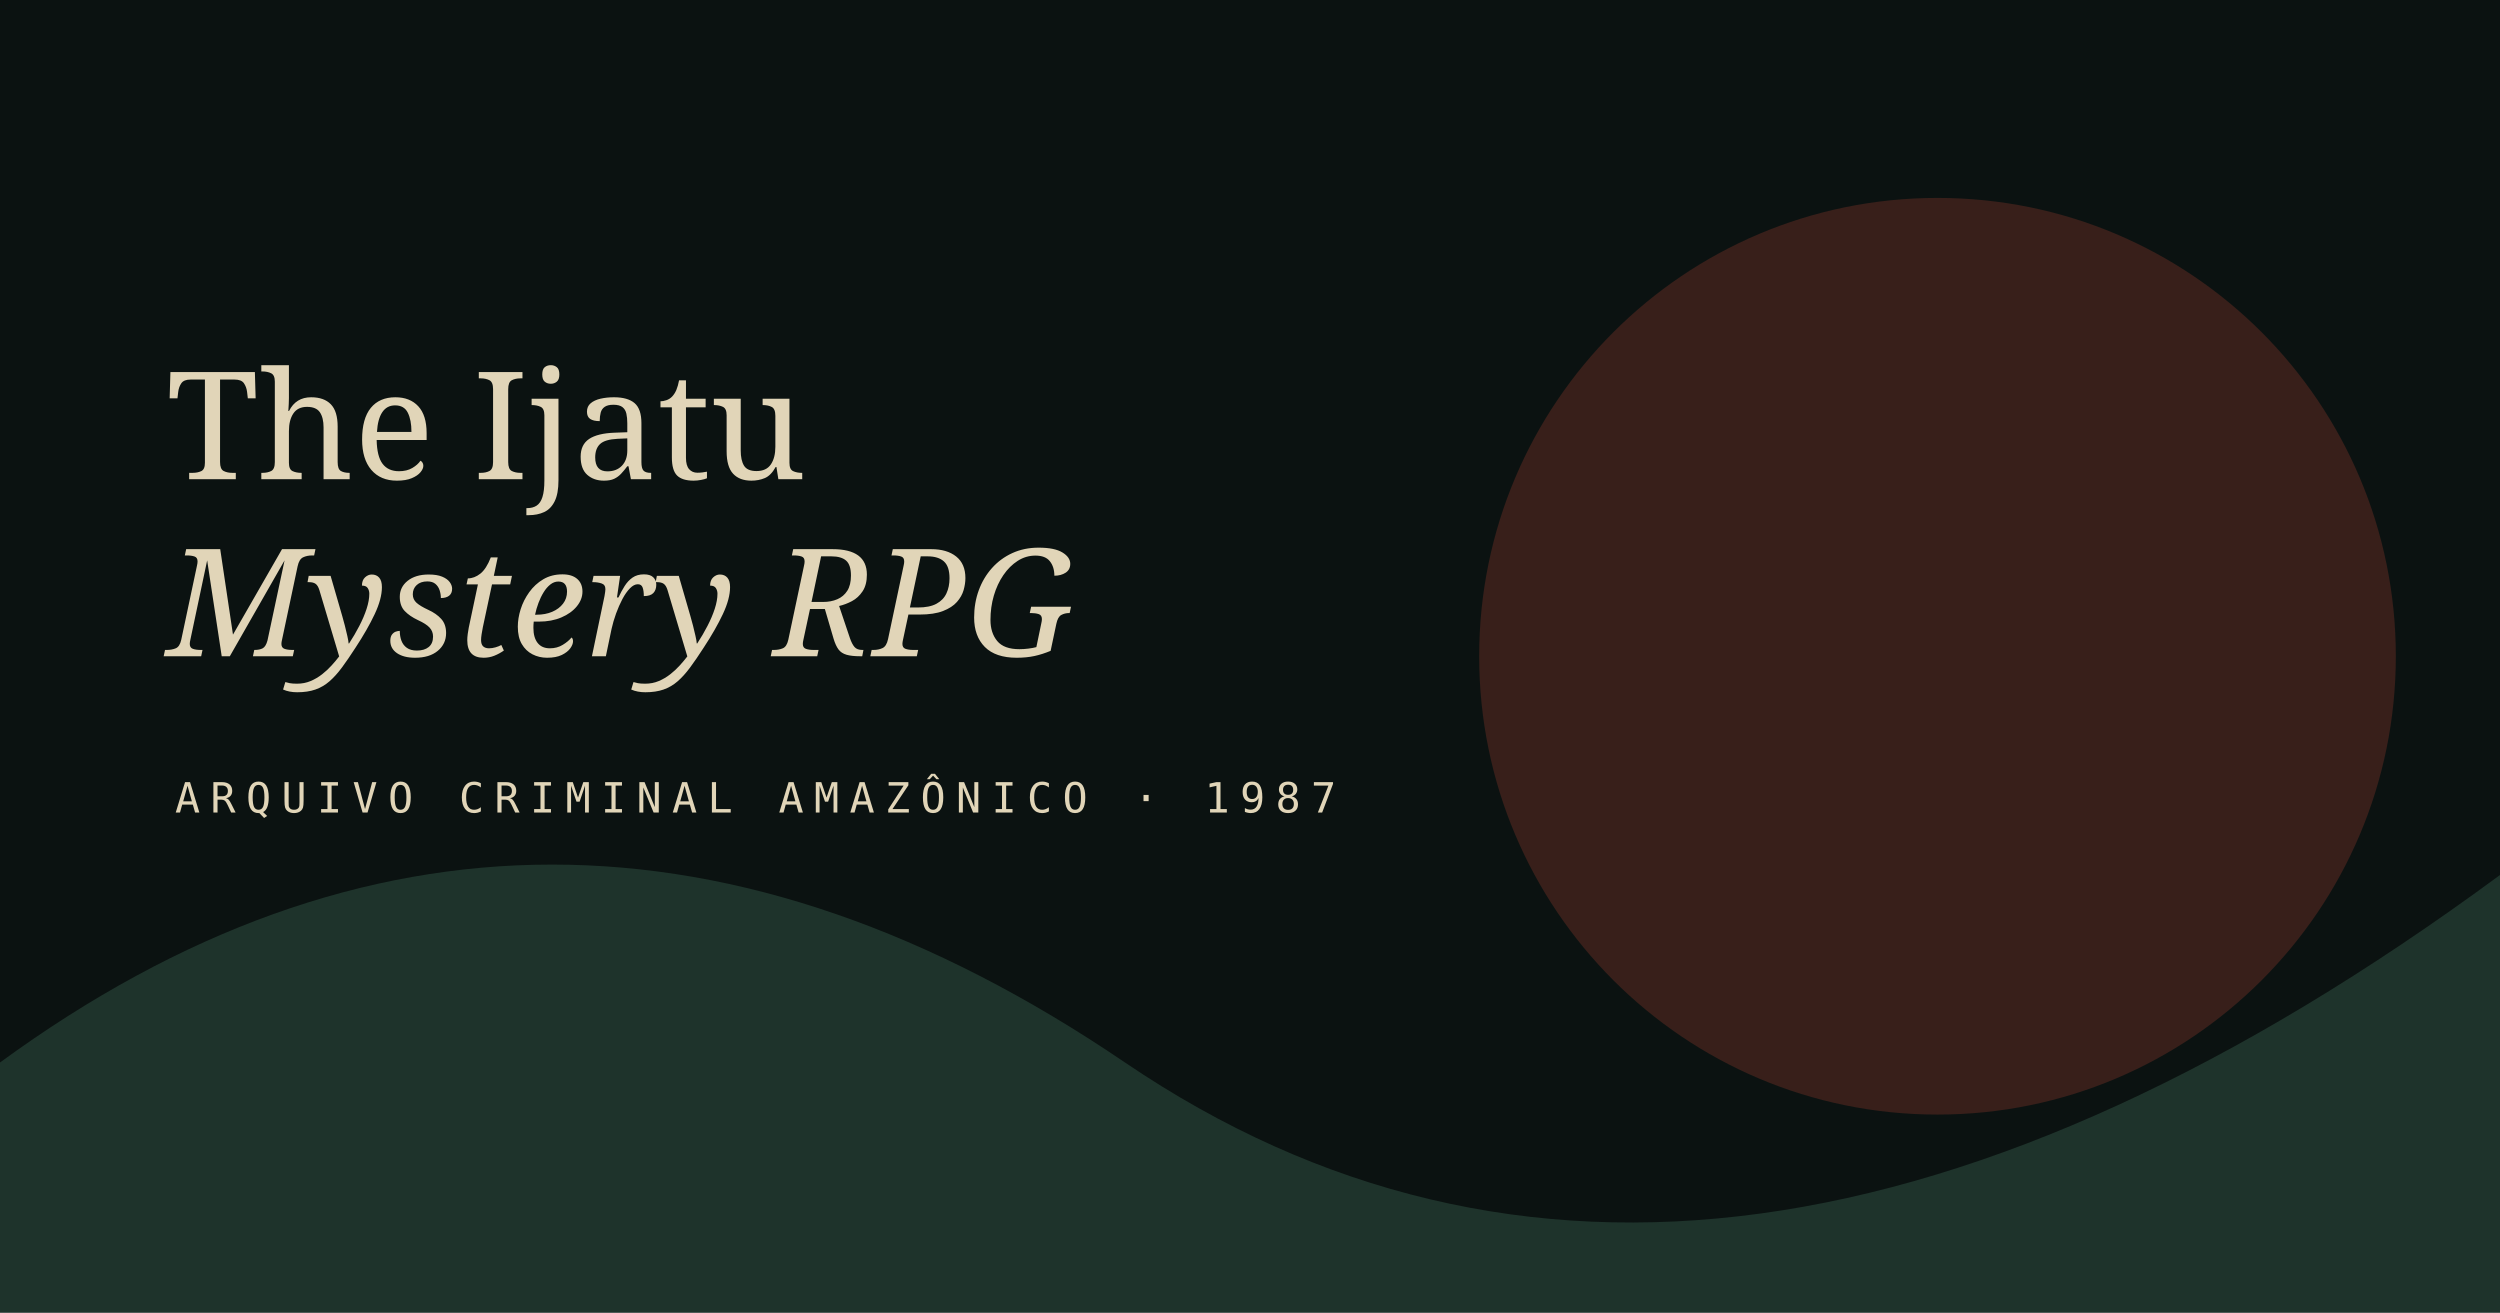
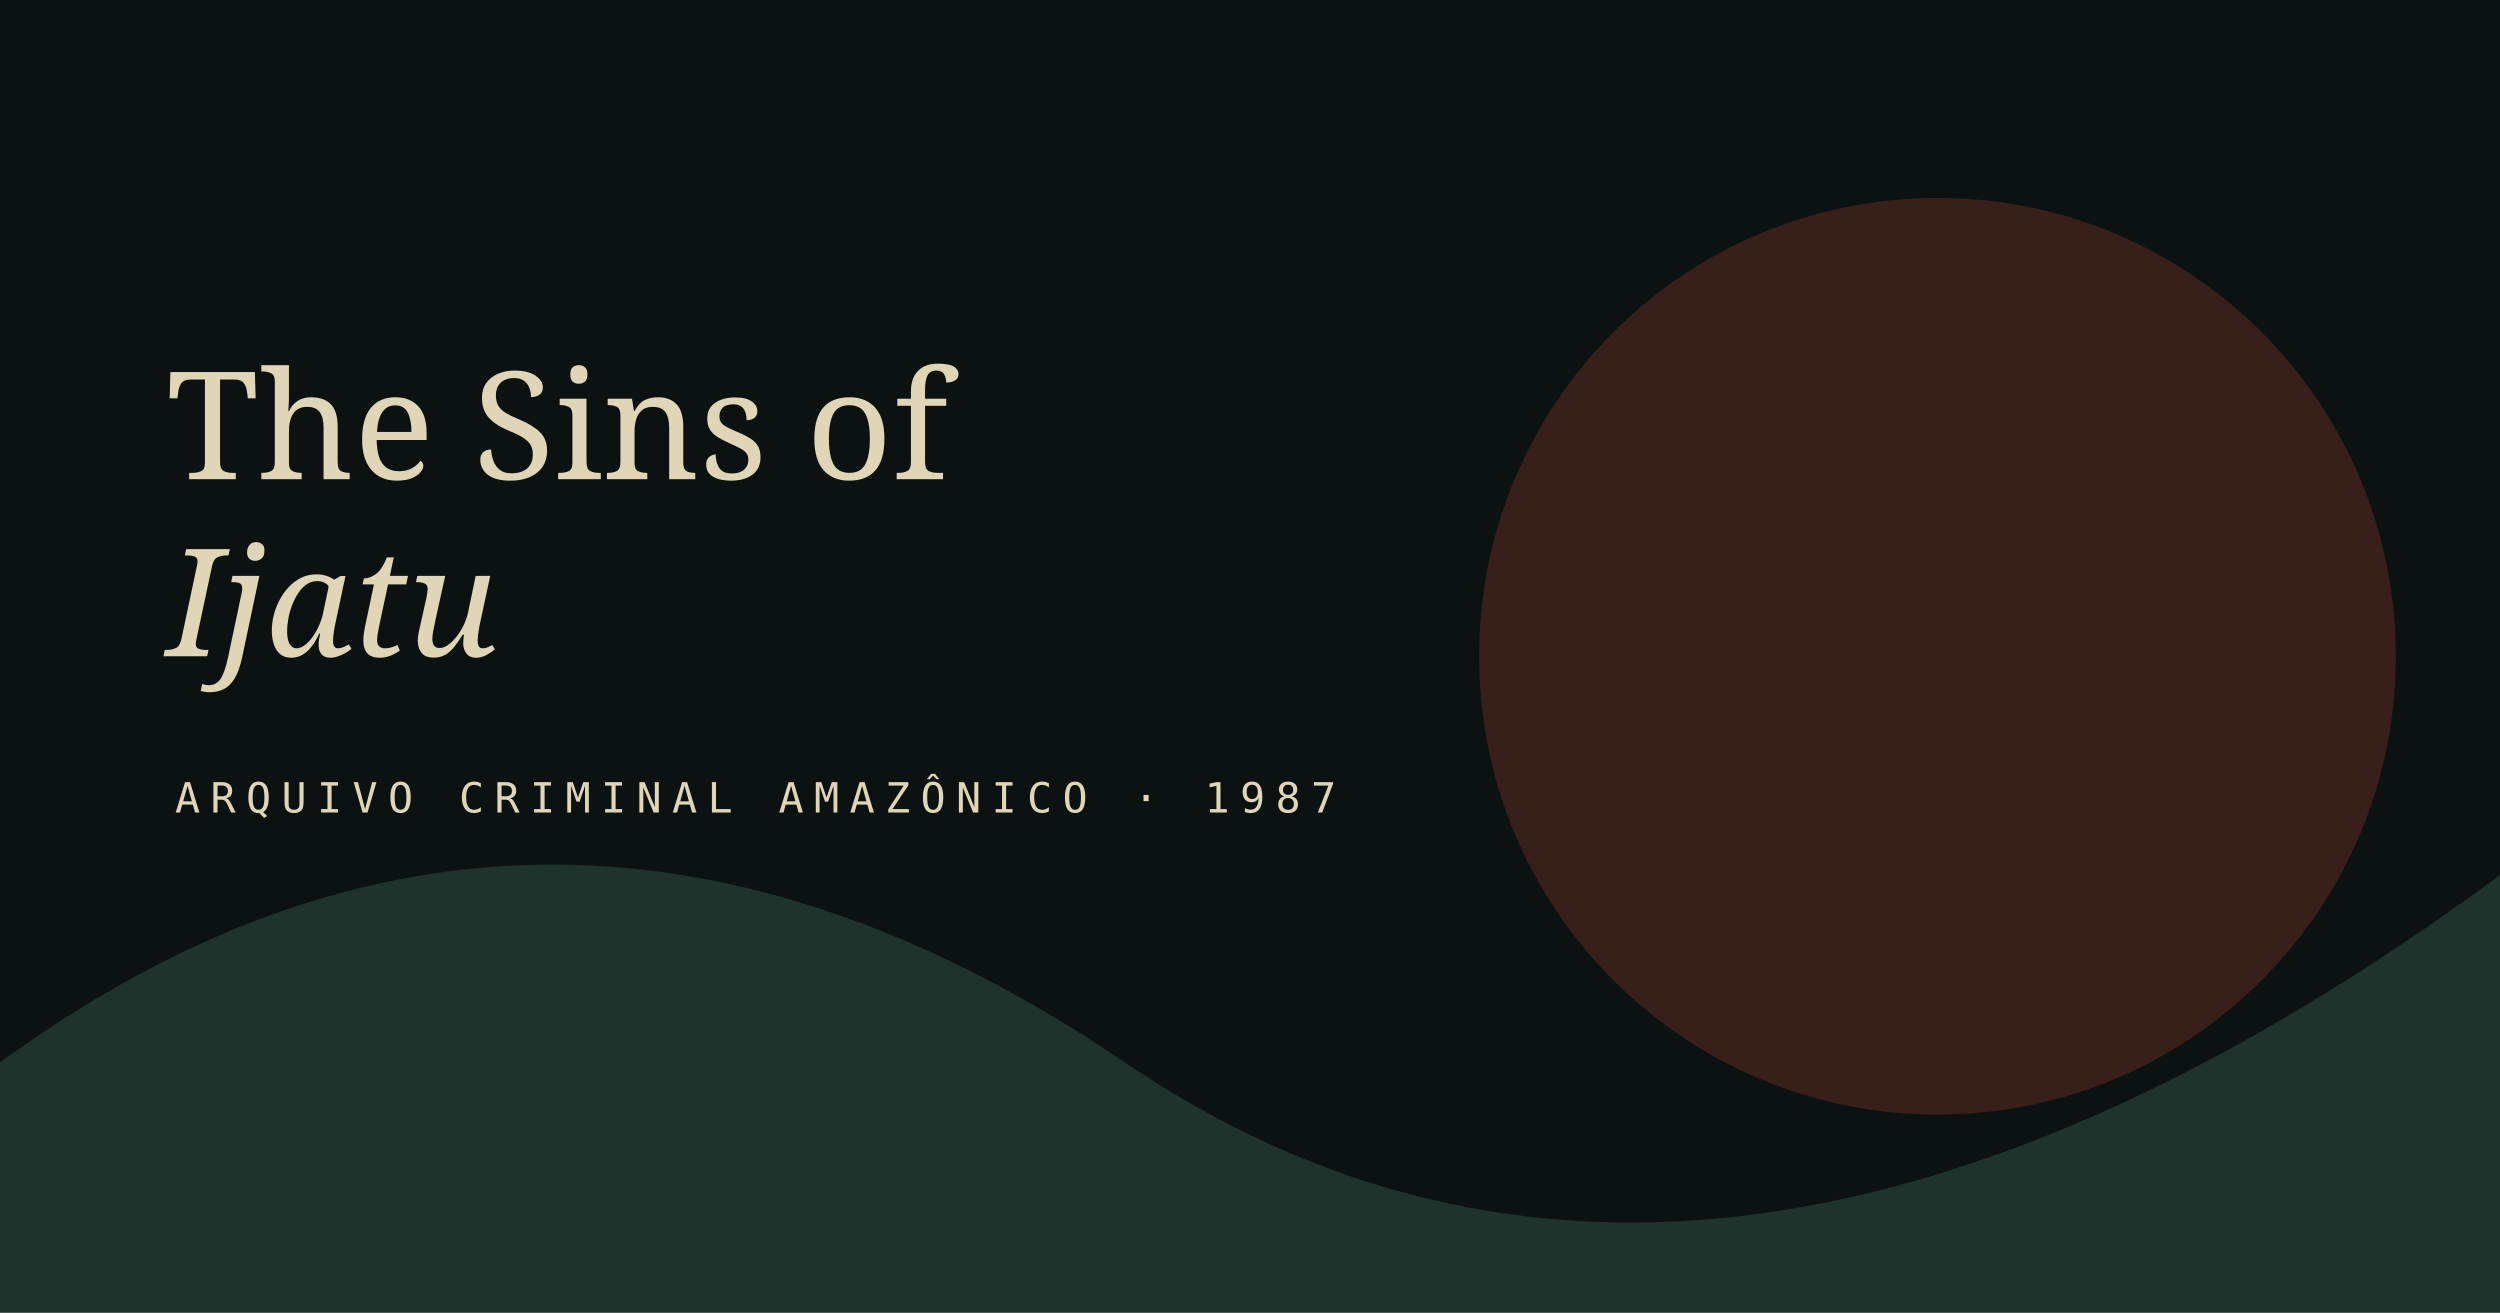
<svg xmlns="http://www.w3.org/2000/svg" viewBox="0 0 1200 630" role="img" aria-labelledby="title desc">
  <rect width="1200" height="630" fill="#0b1211" />
  <circle cx="930" cy="315" r="220" fill="#a13d2f" opacity=".3" />
  <path d="M0 510Q260 320 540 510T1200 420V630H0Z" fill="#1e332b" />
  <g fill="#e1d5b8" font-family="Georgia">
-     <text x="80" y="230" font-size="72">The Ijatu</text>
-     <text x="80" y="315" font-size="72" font-style="italic">Mystery RPG</text>
+     <text x="80" y="230" font-size="72">The Sins of</text>
+     <text x="80" y="315" font-size="72" font-style="italic">Ijatu</text>
    <text x="84" y="390" font-size="20" letter-spacing="5" font-family="monospace">ARQUIVO CRIMINAL AMAZÔNICO · 1987</text>
  </g>
</svg>
